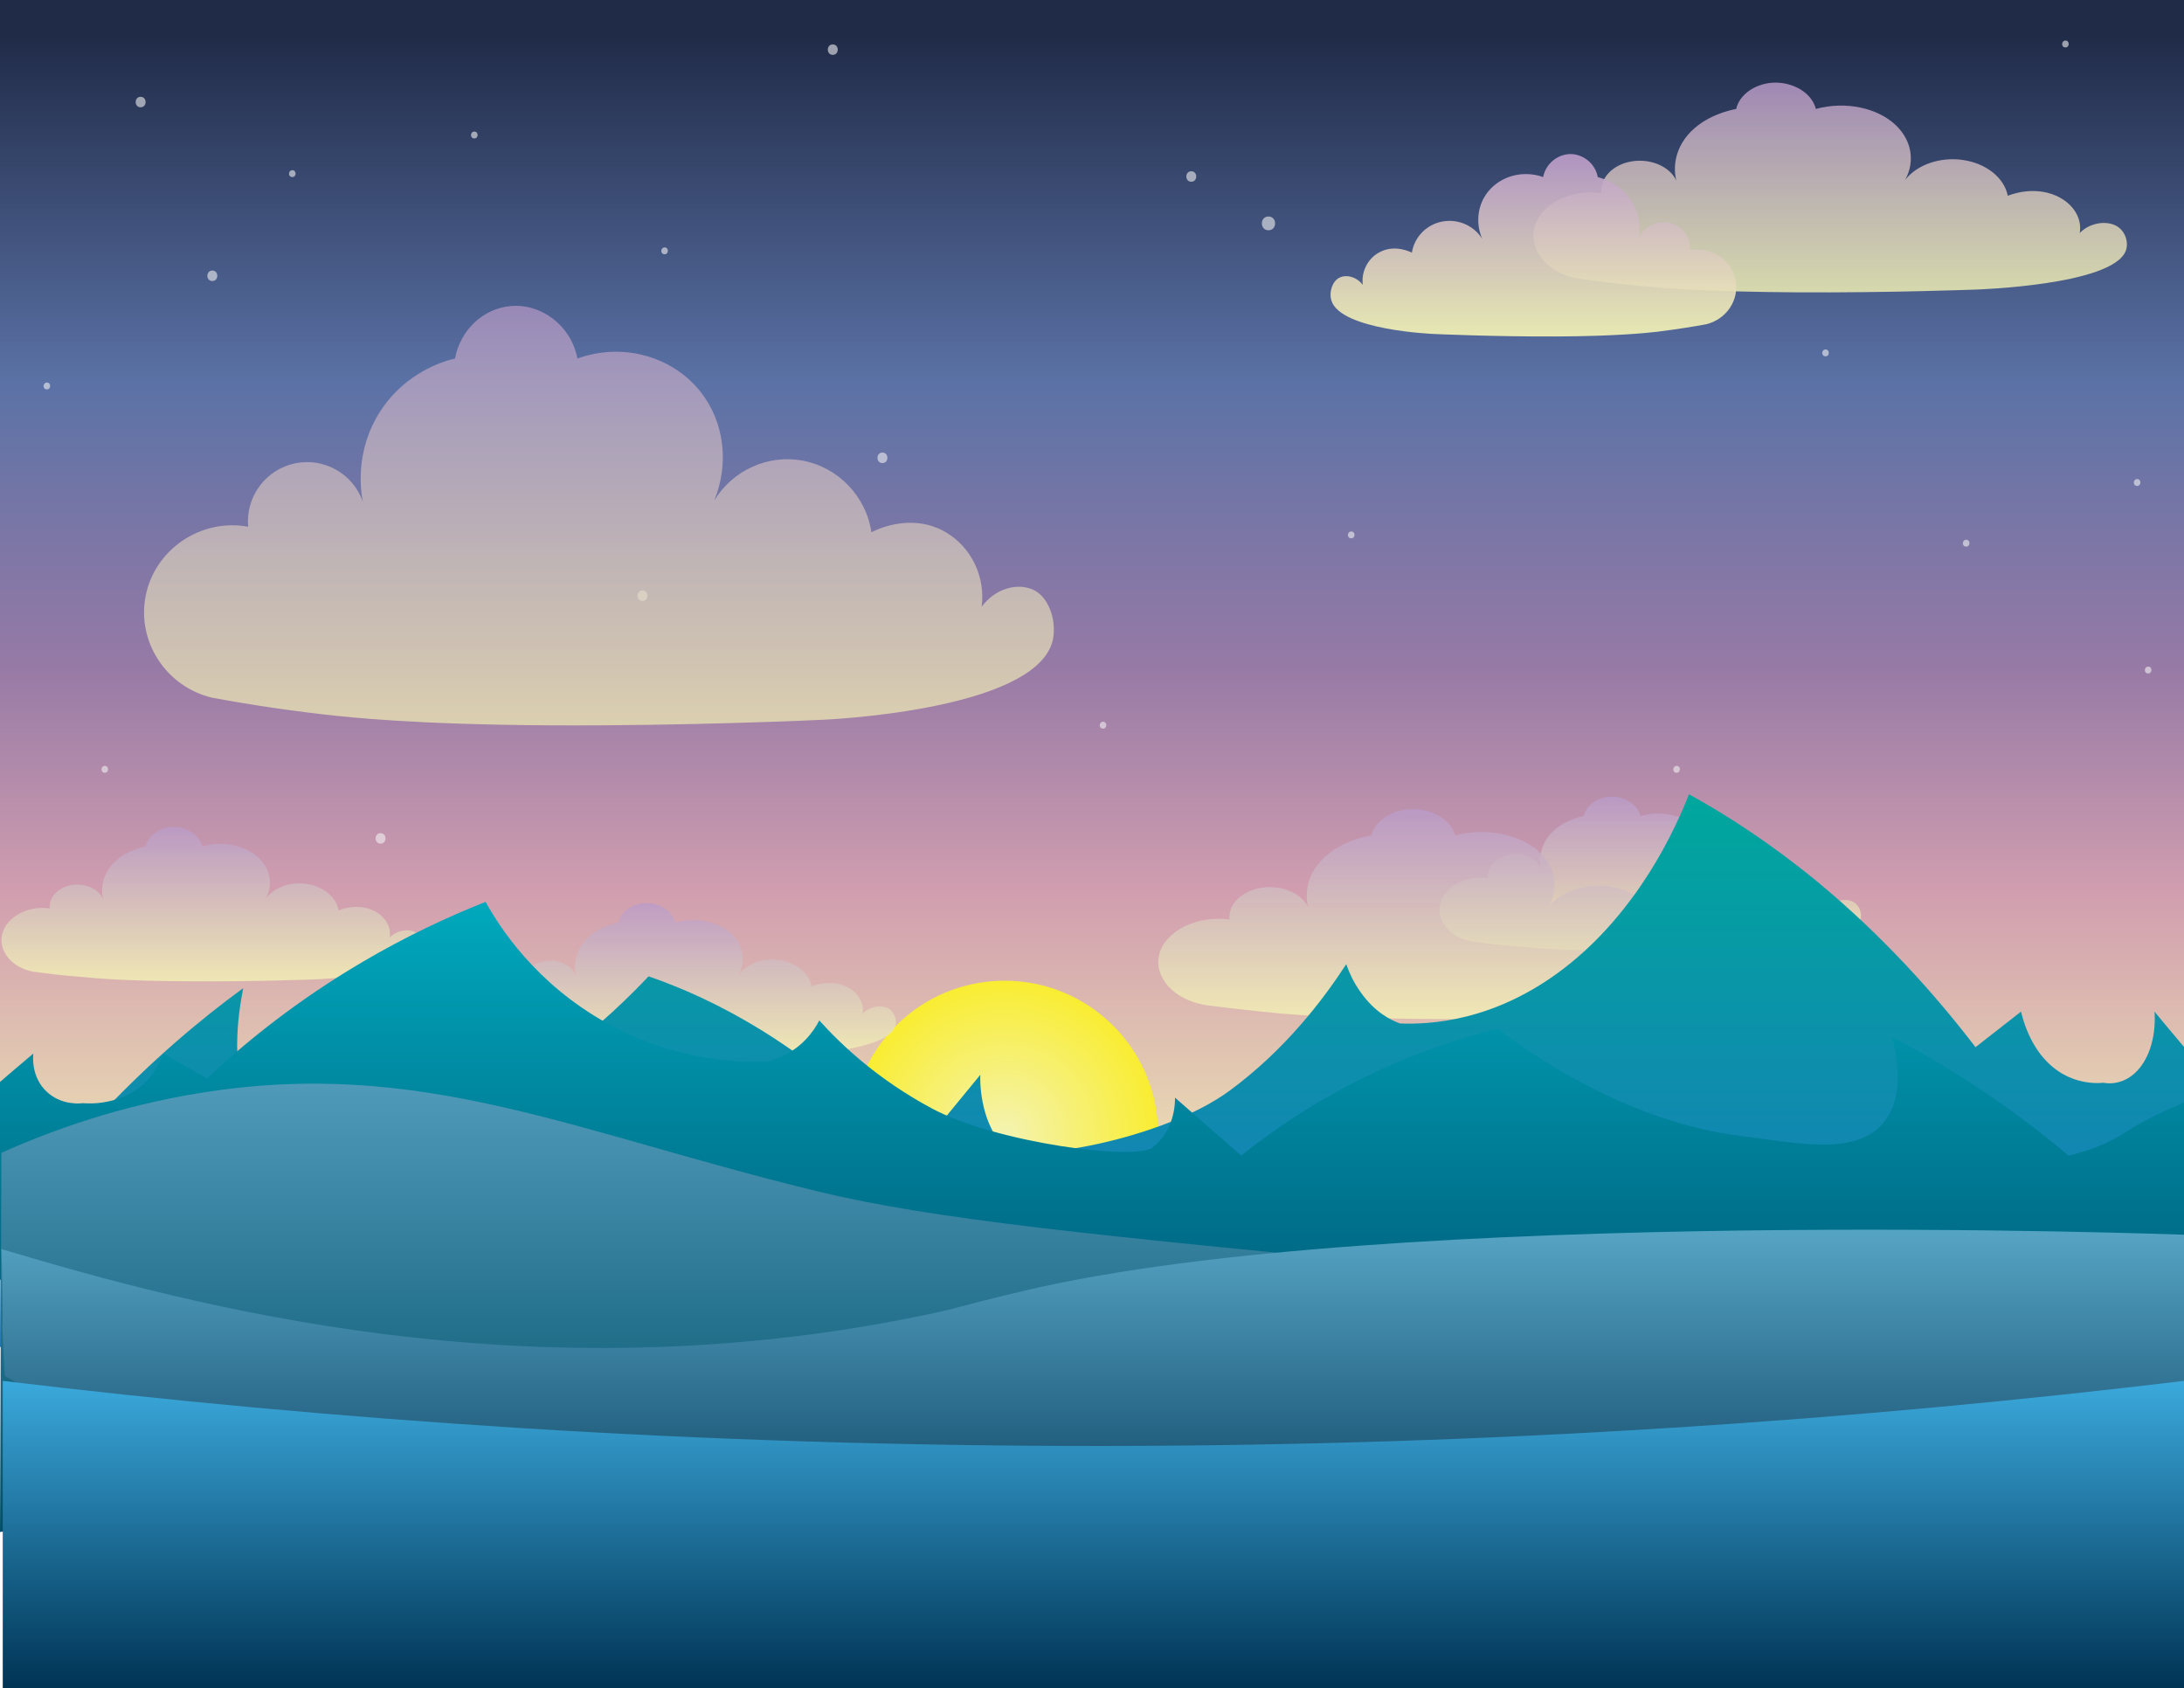
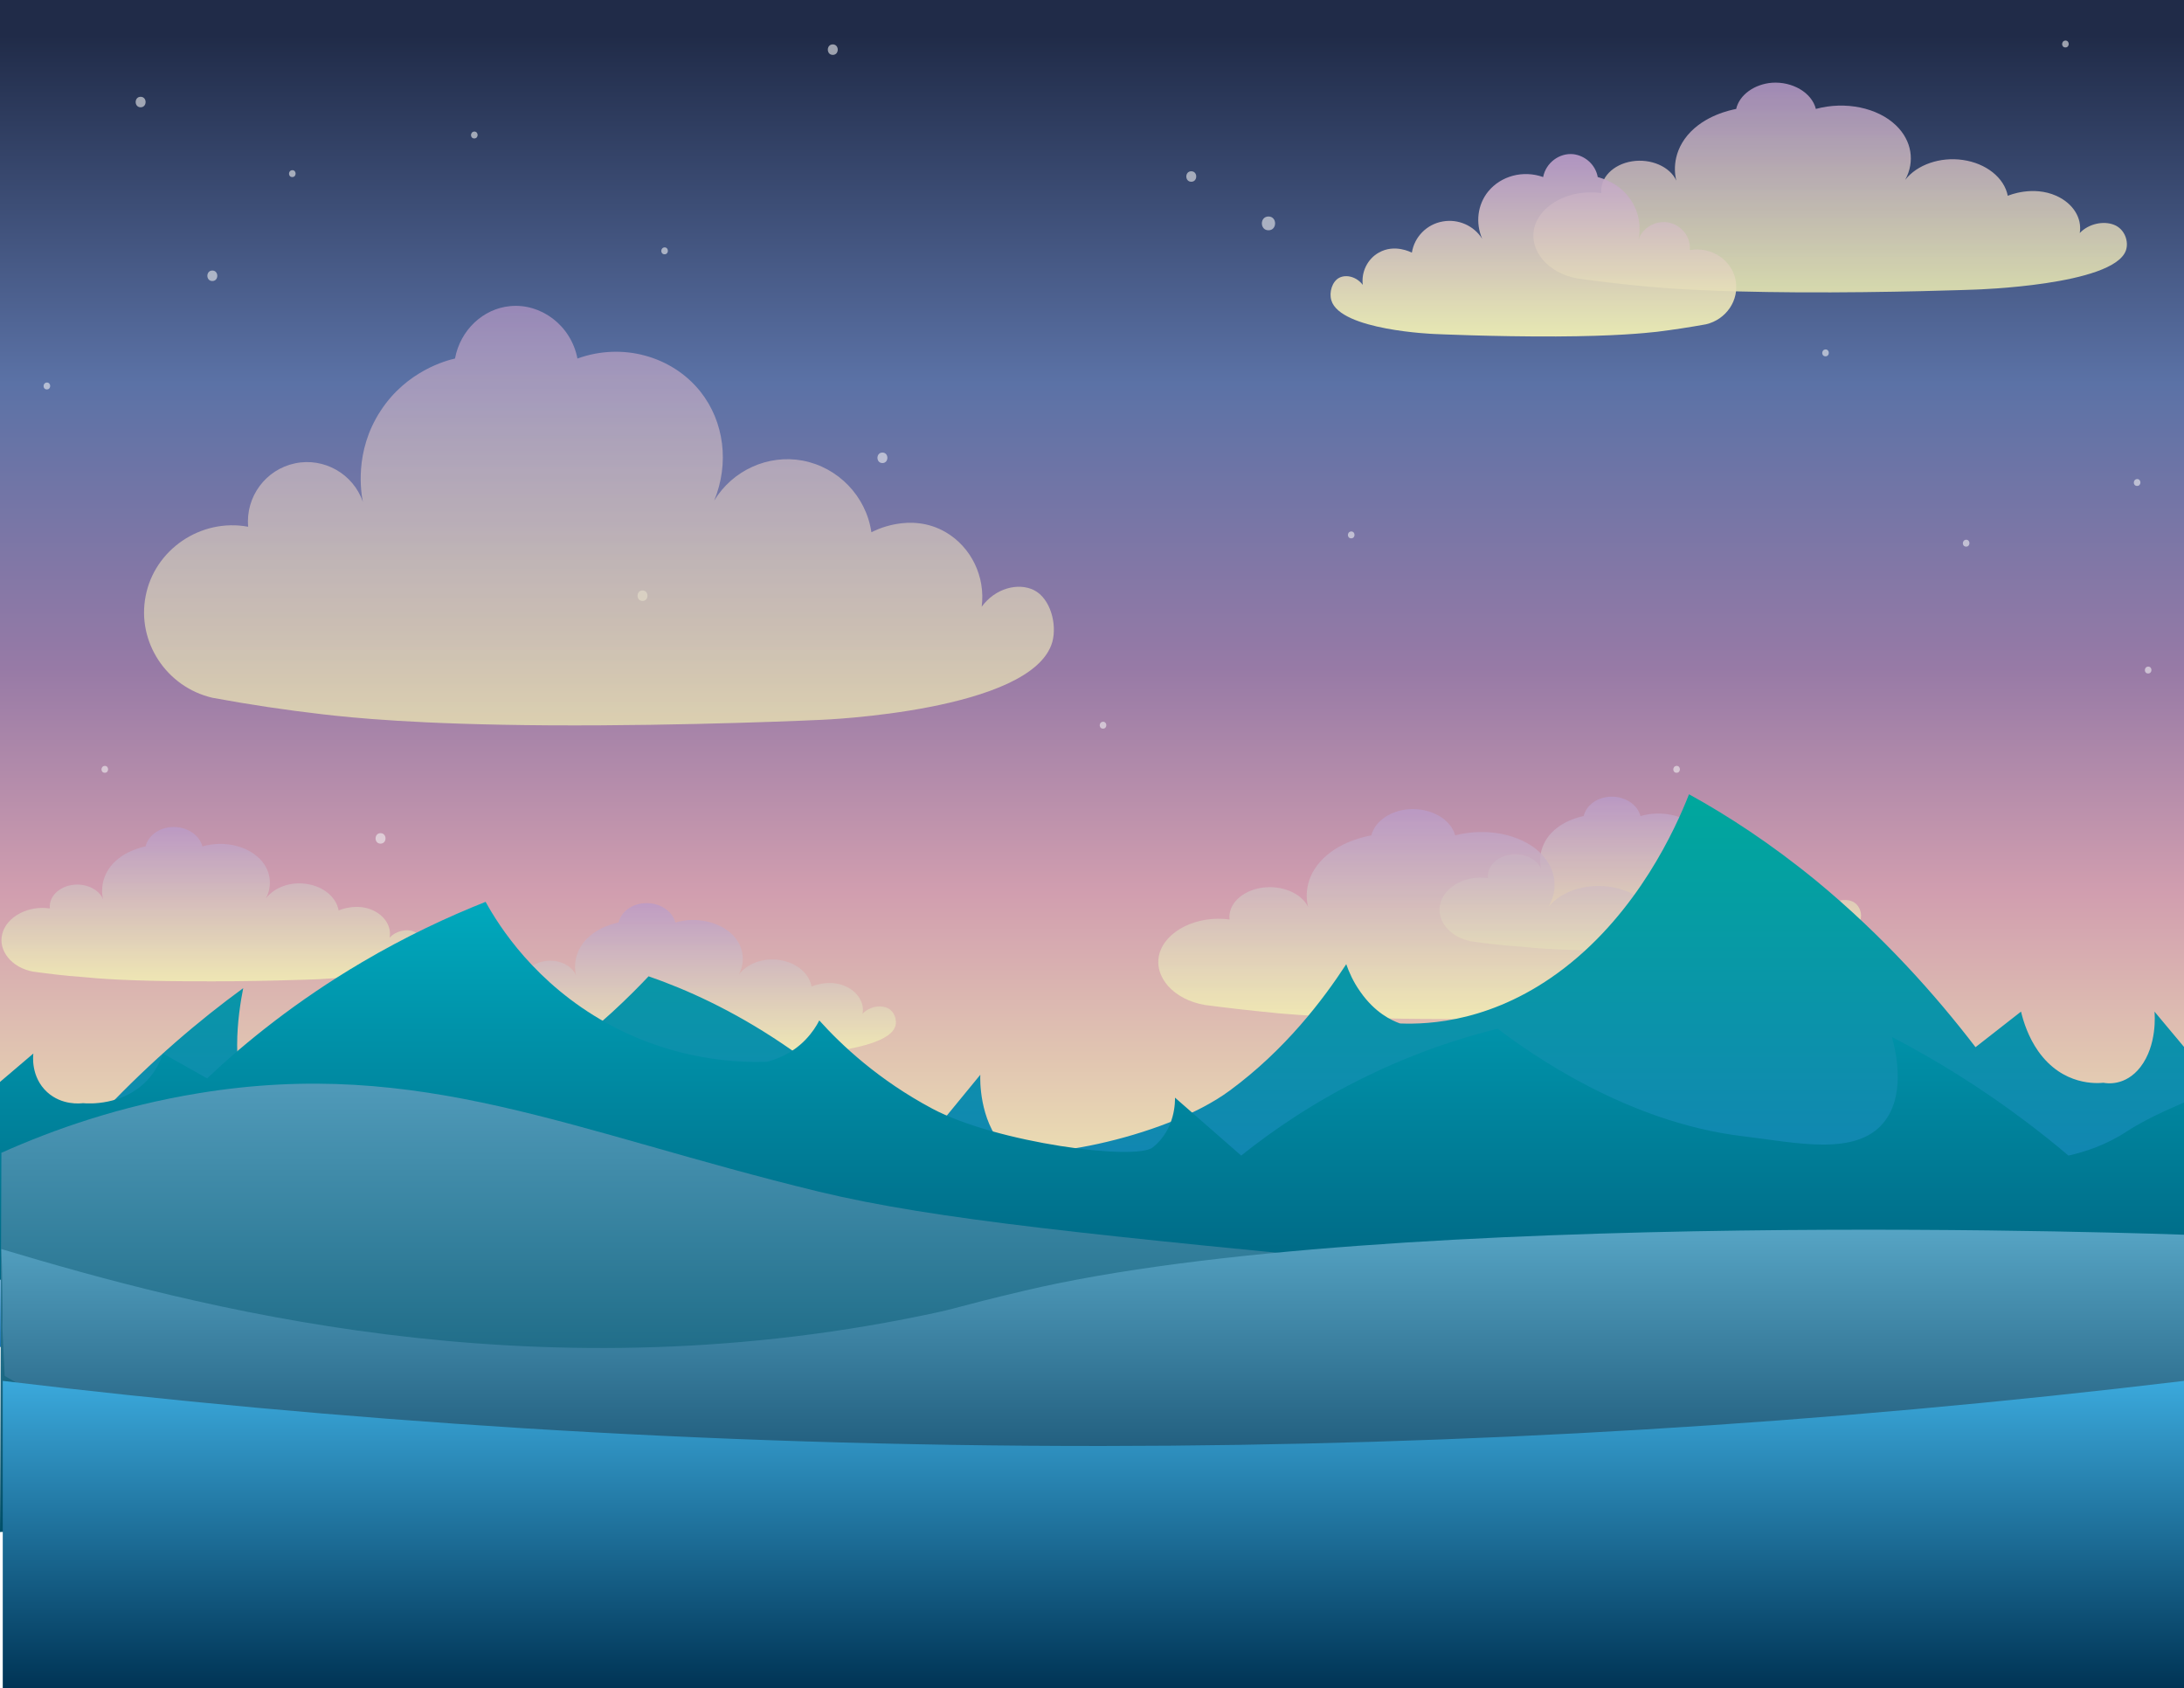
- <svg xmlns="http://www.w3.org/2000/svg" enable-background="new 0 0 792 612" version="1.1" viewBox="0 0 792 612" xml:space="preserve">
-   <style type="text/css">
- 	.st0{fill:url(#t);}
- 	.st1{opacity:0.59;}
- 	.st2{fill:#F1F2F2;}
- 	.st3{fill:url(#u);}
- 	.st4{opacity:0.68;fill:url(#v);}
- 	.st5{opacity:0.82;fill:url(#w);}
- 	.st6{opacity:0.92;fill:url(#x);}
- 	.st7{opacity:0.79;fill:url(#y);}
- 	.st8{opacity:0.79;fill:url(#z);}
- 	.st9{opacity:0.79;fill:url(#aa);}
- 	.st10{opacity:0.79;fill:url(#ab);}
- 	.st11{fill:url(#o);}
- 	.st12{fill:url(#p);}
- 	.st13{fill:url(#q);}
- 	.st14{fill:url(#r);}
- 	.st15{fill:url(#s);}
- 	.st16{fill:url(#SVGID_15_);}
- 	.st17{fill:url(#SVGID_16_);}
- 	.st18{opacity:0.68;fill:url(#SVGID_17_);}
- 	.st19{opacity:0.82;fill:url(#SVGID_18_);}
- 	.st20{opacity:0.92;fill:url(#SVGID_19_);}
- 	.st21{opacity:0.79;fill:url(#SVGID_20_);}
- 	.st22{opacity:0.79;fill:url(#SVGID_21_);}
- 	.st23{opacity:0.79;fill:url(#SVGID_22_);}
- 	.st24{opacity:0.79;fill:url(#SVGID_23_);}
- 	.st25{fill:url(#SVGID_24_);}
- 	.st26{fill:url(#SVGID_25_);}
- 	.st27{fill:url(#SVGID_26_);}
- 	.st28{fill:url(#SVGID_27_);}
- 	.st29{fill:url(#SVGID_28_);}
- 	.st30{fill:url(#SVGID_29_);}
- 	.st31{fill:url(#SVGID_30_);}
- 	.st32{opacity:0.68;fill:url(#SVGID_31_);}
- 	.st33{opacity:0.82;fill:url(#SVGID_32_);}
- 	.st34{opacity:0.92;fill:url(#SVGID_33_);}
- 	.st35{opacity:0.79;fill:url(#SVGID_34_);}
- 	.st36{opacity:0.79;fill:url(#SVGID_35_);}
- 	.st37{opacity:0.79;fill:url(#SVGID_36_);}
- 	.st38{opacity:0.79;fill:url(#SVGID_37_);}
- 	.st39{fill:url(#SVGID_38_);}
- 	.st40{fill:url(#SVGID_39_);}
- 	.st41{fill:url(#SVGID_40_);}
- 	.st42{fill:url(#SVGID_41_);}
- 	.st43{fill:url(#SVGID_42_);}
- 	.st44{fill:url(#SVGID_43_);}
- 	.st45{fill:url(#SVGID_44_);}
- 	.st46{opacity:0.68;fill:url(#SVGID_45_);}
- 	.st47{opacity:0.82;fill:url(#SVGID_46_);}
- 	.st48{opacity:0.92;fill:url(#SVGID_47_);}
- 	.st49{opacity:0.79;fill:url(#SVGID_48_);}
- 	.st50{opacity:0.79;fill:url(#SVGID_49_);}
- 	.st51{opacity:0.79;fill:url(#SVGID_50_);}
- 	.st52{opacity:0.79;fill:url(#SVGID_51_);}
- 	.st53{fill:url(#SVGID_52_);}
- 	.st54{fill:url(#SVGID_53_);}
- 	.st55{fill:url(#SVGID_54_);}
- 	.st56{fill:url(#SVGID_55_);}
- 	.st57{fill:url(#SVGID_56_);}
- 	.st58{fill:url(#SVGID_57_);}
- 	.st59{fill:url(#SVGID_58_);}
- 	.st60{opacity:0.68;fill:url(#SVGID_59_);}
- 	.st61{opacity:0.82;fill:url(#SVGID_60_);}
- 	.st62{opacity:0.92;fill:url(#SVGID_61_);}
- 	.st63{opacity:0.79;fill:url(#SVGID_62_);}
- 	.st64{opacity:0.79;fill:url(#SVGID_63_);}
- 	.st65{opacity:0.79;fill:url(#SVGID_64_);}
- 	.st66{opacity:0.79;fill:url(#SVGID_65_);}
- 	.st67{fill:url(#SVGID_66_);}
- 	.st68{fill:url(#SVGID_67_);}
- 	.st69{fill:url(#SVGID_68_);}
- 	.st70{fill:url(#SVGID_69_);}
- 	.st71{fill:url(#SVGID_70_);}
- </style>
-   <linearGradient id="t" x1="396" x2="396" y1="-9.0949e-13" y2="456" gradientUnits="userSpaceOnUse">
-     <stop stop-color="#202B48" offset=".028" />
-     <stop stop-color="#5B72A6" offset=".305" />
-     <stop stop-color="#977AA6" offset=".531" />
-     <stop stop-color="#D19EAF" offset=".71" />
-     <stop stop-color="#F4F3B4" offset=".995" />
+ <svg xmlns="http://www.w3.org/2000/svg" xmlns:xlink="http://www.w3.org/1999/xlink" viewBox="0 0 792 612" version="1.1" id="svg1459">
+   <linearGradient id="A" x1="396" x2="396" y1="0" y2="456" gradientUnits="userSpaceOnUse">
+     <stop stop-color="#202b48" offset=".028" id="stop1307" />
+     <stop stop-color="#5b72a6" offset=".305" id="stop1309" />
+     <stop stop-color="#977aa6" offset=".531" id="stop1311" />
+     <stop stop-color="#d19eaf" offset=".71" id="stop1313" />
+     <stop stop-color="#f4f3b4" offset=".995" id="stop1315" />
  </linearGradient>
-   <rect class="st0" width="792" height="456" />
-   <g class="st1">
-     <path class="st2" d="m302 19.9c2.4 0 2.4-3.8 0-3.8s-2.4 3.8 0 3.8z" />
-     <path class="st2" d="m460 83.5c3.2 0 3.2-5 0-5s-3.2 5 0 5z" />
-     <path class="st2" d="m172 50.2c1.6 0 1.6-2.5 0-2.5-1.6 0.1-1.6 2.5 0 2.5z" />
-     <path class="st2" d="m241 92.2c1.6 0 1.6-2.5 0-2.5-1.6 0.1-1.6 2.5 0 2.5z" />
-     <path class="st2" d="m400 264.2c1.6 0 1.6-2.5 0-2.5-1.6 0.1-1.6 2.5 0 2.5z" />
-     <path class="st2" d="m490 195.2c1.6 0 1.6-2.5 0-2.5-1.6 0.1-1.6 2.5 0 2.5z" />
-     <path class="st2" d="m608 280.2c1.6 0 1.6-2.5 0-2.5-1.6 0.1-1.6 2.5 0 2.5z" />
-     <path class="st2" d="m713 198.2c1.6 0 1.6-2.5 0-2.5-1.6 0.1-1.6 2.5 0 2.5z" />
-     <path class="st2" d="m775 176.2c1.6 0 1.6-2.5 0-2.5-1.6 0.1-1.6 2.5 0 2.5z" />
-     <path class="st2" d="m779 244.2c1.6 0 1.6-2.5 0-2.5-1.6 0.1-1.6 2.5 0 2.5z" />
-     <path class="st2" d="m662 129.2c1.6 0 1.6-2.5 0-2.5-1.6 0.1-1.6 2.5 0 2.5z" />
-     <path class="st2" d="m749 17.2c1.6 0 1.6-2.5 0-2.5-1.6 0.1-1.6 2.5 0 2.5z" />
-     <path class="st2" d="m38 280.2c1.6 0 1.6-2.5 0-2.5-1.6 0.1-1.6 2.5 0 2.5z" />
-     <path class="st2" d="m17 141.2c1.6 0 1.6-2.5 0-2.5-1.6 0.1-1.6 2.5 0 2.5z" />
-     <path class="st2" d="m106 64.2c1.6 0 1.6-2.5 0-2.5-1.6 0.1-1.6 2.5 0 2.5z" />
-     <path class="st2" d="m51 38.9c2.4 0 2.4-3.8 0-3.8s-2.4 3.8 0 3.8z" />
-     <path class="st2" d="m77 101.9c2.4 0 2.4-3.8 0-3.8s-2.4 3.8 0 3.8z" />
-     <path class="st2" d="m432 65.9c2.4 0 2.4-3.8 0-3.8s-2.4 3.8 0 3.8z" />
-     <path class="st2" d="m320 167.9c2.4 0 2.4-3.8 0-3.8s-2.4 3.8 0 3.8z" />
-     <path class="st2" d="m138 305.9c2.4 0 2.4-3.8 0-3.8s-2.4 3.8 0 3.8z" />
-     <path class="st2" d="m233 217.9c2.4 0 2.4-3.8 0-3.8s-2.4 3.8 0 3.8z" />
+   <path d="M0 0h792v456H0z" fill="url(#A)" id="path1318" />
+   <g opacity=".59" fill="#f1f2f2" id="g1362">
+     <use xlink:href="#P" id="use1320" />
+     <path d="m460 83.5c3.2 0 3.2-5 0-5s-3.2 5 0 5z" id="path1322" />
+     <use xlink:href="#Q" id="use1324" />
+     <use xlink:href="#Q" x="69" y="42" id="use1326" />
+     <use xlink:href="#Q" x="228" y="214" id="use1328" />
+     <use xlink:href="#Q" x="318" y="145" id="use1330" />
+     <use xlink:href="#Q" x="436" y="230" id="use1332" />
+     <use xlink:href="#Q" x="541" y="148" id="use1334" />
+     <use xlink:href="#Q" x="603" y="126" id="use1336" />
+     <use xlink:href="#Q" x="607" y="194" id="use1338" />
+     <use xlink:href="#Q" x="490" y="79" id="use1340" />
+     <use xlink:href="#Q" x="577" y="-33" id="use1342" />
+     <use xlink:href="#Q" x="-134" y="230" id="use1344" />
+     <use xlink:href="#Q" x="-155" y="91" id="use1346" />
+     <use xlink:href="#Q" x="-66" y="14" id="use1348" />
+     <use xlink:href="#P" x="-251" y="19" id="use1350" />
+     <use xlink:href="#P" x="-225" y="82" id="use1352" />
+     <use xlink:href="#P" x="130" y="46" id="use1354" />
+     <use xlink:href="#P" x="18" y="148" id="use1356" />
+     <use xlink:href="#P" x="-164" y="286" id="use1358" />
+     <use xlink:href="#P" x="-69" y="198" id="use1360" />
  </g>
-   <radialGradient id="u" cx="364.35" cy="411.29" r="55.708" gradientUnits="userSpaceOnUse">
-     <stop stop-color="#F4F3B0" offset=".01" />
-     <stop stop-color="#F9ED32" offset="1" />
+   <radialGradient id="B" cx="364.35" cy="411.29" r="55.708" gradientUnits="userSpaceOnUse">
+     <stop stop-color="#f4f3b0" offset=".01" id="stop1364" />
+     <stop stop-color="#f9ed32" offset="1" id="stop1366" />
  </radialGradient>
-   <circle class="st3" cx="364.3" cy="411.3" r="55.7" />
-   <linearGradient id="v" x1="217.2" x2="217.2" y1="110.9" y2="263.03" gradientUnits="userSpaceOnUse">
-     <stop stop-color="#BA9BC9" offset="0" />
-     <stop stop-color="#F4F3B4" offset=".995" />
+   <linearGradient id="C" x1="217.2" x2="217.2" y1="110.9" y2="263.03" gradientUnits="userSpaceOnUse">
+     <stop stop-color="#ba9bc9" offset="0" id="stop1371" />
+     <stop stop-color="#f4f3b4" offset=".995" id="stop1373" />
  </linearGradient>
-   <path class="st4" d="m77 253c-16.7-3.9-27.4-20.3-24.2-36.8 3.2-16.9 20-28.4 37.2-25.2-1-10.9 6.4-20.8 17-23 10.5-2.2 21.1 3.8 24.6 14-0.6-3-3.3-18.2 6.4-33 9.4-14.5 23.9-18.3 27-19 1.9-10.3 10.2-18.1 20-19 11.2-1.1 22.1 7 24.4 19 16.3-5.9 34.3-0.9 44.6 12 8.7 11 10.5 26.1 5 39.5 6.7-11 19.5-16.8 32-14.5 12.9 2.4 23.1 12.9 25 26 0.6-0.3 14-7.6 27 0 9.2 5.4 14.4 16.1 13 27 4.9-6.7 13.2-8.9 19-6 5.9 3 8.4 12.3 6.6 18.8-7.2 25.2-83.6 28.2-83.6 28.2s-48.4 2.3-99 2c-47.8-0.3-71.7-2.8-82-4-16.5-1.9-30.3-4.2-40-6z" />
-   <linearGradient id="w" x1="663.58" x2="663.58" y1="29.904" y2="105.97" gradientUnits="userSpaceOnUse">
-     <stop stop-color="#BA9BC9" offset="0" />
-     <stop stop-color="#F4F3B4" offset=".995" />
+   <path d="M77 253c-16.7-3.9-27.4-20.3-24.2-36.8 3.2-16.9 20-28.4 37.2-25.2-1-10.9 6.4-20.8 17-23 10.5-2.2 21.1 3.8 24.6 14-.6-3-3.3-18.2 6.4-33 9.4-14.5 23.9-18.3 27-19 1.9-10.3 10.2-18.1 20-19 11.2-1.1 22.1 7 24.4 19 16.3-5.9 34.3-.9 44.6 12 8.7 11 10.5 26.1 5 39.5 6.7-11 19.5-16.8 32-14.5 12.9 2.4 23.1 12.9 25 26 .6-.3 14-7.6 27 0 9.2 5.4 14.4 16.1 13 27 4.9-6.7 13.2-8.9 19-6 5.9 3 8.4 12.3 6.6 18.8C374.4 258 298 261 298 261s-48.4 2.3-99 2c-47.8-.3-71.7-2.8-82-4a590.2 590.2 0 0 1-40-6z" opacity=".68" fill="url(#C)" id="path1376" />
+   <linearGradient id="D" x1="663.58" x2="663.58" y1="29.904" y2="105.97" gradientUnits="userSpaceOnUse">
+     <stop stop-color="#ba9bc9" offset="0" id="stop1378" />
+     <stop stop-color="#f4f3b4" offset=".995" id="stop1380" />
  </linearGradient>
-   <path class="st5" d="m572.2 101c-10.9-1.9-17.8-10.2-15.8-18.4 2.1-8.5 13-14.2 24.3-12.6-0.6-5.4 4.2-10.4 11.1-11.5 6.8-1.1 13.8 1.9 16.1 7-0.4-1.5-2.1-9.1 4.1-16.5 6.1-7.2 15.6-9.1 17.6-9.5 1.2-5.2 6.7-9 13-9.5 7.3-0.5 14.4 3.5 15.9 9.5 10.6-2.9 22.4-0.5 29.1 6 5.7 5.5 6.9 13.1 3.3 19.7 4.3-5.5 12.7-8.4 20.9-7.2 8.4 1.2 15 6.4 16.3 13 0.4-0.2 9.1-3.8 17.6 0 6 2.7 9.4 8 8.5 13.5 3.2-3.4 8.6-4.5 12.4-3 3.9 1.5 5.5 6.1 4.3 9.4-4.7 12.6-54.5 14.1-54.5 14.1s-31.6 1.2-64.6 1c-31.2-0.2-46.8-1.4-53.5-2-10.8-1-19.8-2.1-26.1-3z" />
-   <linearGradient id="x" x1="267.39" x2="267.39" y1="55.904" y2="122" gradientTransform="matrix(-1.1403 0 0 1 860.91 0)" gradientUnits="userSpaceOnUse">
-     <stop stop-color="#BA9BC9" offset="0" />
-     <stop stop-color="#F4F3B4" offset=".995" />
+   <path d="M572.2 101c-10.9-1.9-17.8-10.2-15.8-18.4 2.1-8.5 13-14.2 24.3-12.6-.6-5.4 4.2-10.4 11.1-11.5 6.8-1.1 13.8 1.9 16.1 7-.4-1.5-2.1-9.1 4.1-16.5 6.1-7.2 15.6-9.1 17.6-9.5 1.2-5.2 6.7-9 13-9.5 7.3-.5 14.4 3.5 15.9 9.5 10.6-2.9 22.4-.5 29.1 6 5.7 5.5 6.9 13.1 3.3 19.7 4.3-5.5 12.7-8.4 20.9-7.2 8.4 1.2 15 6.4 16.3 13 .4-.2 9.1-3.8 17.6 0 6 2.7 9.4 8 8.5 13.5 3.2-3.4 8.6-4.5 12.4-3 3.9 1.5 5.5 6.1 4.3 9.4-4.7 12.6-54.5 14.1-54.5 14.1s-31.6 1.2-64.6 1c-31.2-.2-46.8-1.4-53.5-2-10.8-1-19.8-2.1-26.1-3z" opacity=".82" fill="url(#D)" id="path1383" />
+   <linearGradient id="E" x1="556.005" x2="556.005" y1="55.904" y2="122" gradientUnits="userSpaceOnUse">
+     <stop stop-color="#ba9bc9" offset="0" id="stop1385" />
+     <stop stop-color="#f4f3b4" offset=".995" id="stop1387" />
  </linearGradient>
-   <path class="st6" d="m618.6 117.6c7.4-1.7 12.2-8.8 10.8-16-1.4-7.4-8.9-12.3-16.6-10.9 0.4-4.7-2.9-9-7.6-10-4.7-0.9-9.4 1.7-11 6.1 0.3-1.3 1.5-7.9-2.8-14.3-4.2-6.3-10.7-7.9-12-8.3-0.8-4.5-4.6-7.8-8.9-8.3-5-0.5-9.9 3.1-10.9 8.3-7.3-2.6-15.3-0.4-19.9 5.2-3.9 4.8-4.7 11.4-2.2 17.2-3-4.8-8.7-7.3-14.3-6.3-5.8 1-10.3 5.6-11.2 11.3-0.3-0.1-6.2-3.3-12 0-4.1 2.3-6.4 7-5.8 11.7-2.2-2.9-5.9-3.9-8.5-2.6s-3.8 5.3-2.9 8.2c3.2 10.9 37.3 12.2 37.3 12.2s21.6 1 44.2 0.9c21.3-0.1 32-1.2 36.6-1.7 7.2-0.9 13.3-1.9 17.7-2.7z" />
-   <linearGradient id="y" x1="248.47" x2="248.47" y1="327.57" y2="383.6" gradientUnits="userSpaceOnUse">
-     <stop stop-color="#BA9BC9" offset="0" />
-     <stop stop-color="#F4F3B4" offset=".995" />
+   <path d="M618.6 117.6c7.4-1.7 12.2-8.8 10.8-16-1.4-7.4-8.9-12.3-16.6-10.9.4-4.7-2.9-9-7.6-10-4.7-.9-9.4 1.7-11 6.1.3-1.3 1.5-7.9-2.8-14.3-4.2-6.3-10.7-7.9-12-8.3-.8-4.5-4.6-7.8-8.9-8.3-5-.5-9.9 3.1-10.9 8.3-7.3-2.6-15.3-.4-19.9 5.2-3.9 4.8-4.7 11.4-2.2 17.2-3-4.8-8.7-7.3-14.3-6.3-5.8 1-10.3 5.6-11.2 11.3-.3-.1-6.2-3.3-12 0-4.1 2.3-6.4 7-5.8 11.7-2.2-2.9-5.9-3.9-8.5-2.6s-3.8 5.3-2.9 8.2c3.2 10.9 37.3 12.2 37.3 12.2s21.6 1 44.2.9c21.3-.1 32-1.2 36.6-1.7a326.02 326.02 0 0 0 17.7-2.7z" opacity=".92" fill="url(#E)" id="path1390" />
+   <linearGradient id="F" x1="248.47" x2="248.47" y1="327.57" y2="383.6" gradientUnits="userSpaceOnUse">
+     <stop stop-color="#ba9bc9" offset="0" id="stop1392" />
+     <stop stop-color="#f4f3b4" offset=".995" id="stop1394" />
  </linearGradient>
-   <path class="st7" d="m183.5 379.9c-7.7-1.4-12.7-7.5-11.2-13.6 1.5-6.2 9.3-10.5 17.3-9.3-0.5-4 3-7.7 7.9-8.5s9.8 1.4 11.4 5.2c-0.3-1.1-1.5-6.7 2.9-12.2 4.4-5.3 11.1-6.7 12.5-7 0.9-3.8 4.7-6.7 9.3-7 5.2-0.4 10.2 2.6 11.3 7 7.6-2.2 15.9-0.3 20.7 4.4 4 4 4.9 9.6 2.3 14.5 3.1-4.1 9-6.2 14.8-5.3 6 0.9 10.7 4.7 11.6 9.6 0.3-0.1 6.5-2.8 12.5 0 4.3 2 6.7 5.9 6 9.9 2.3-2.5 6.1-3.3 8.8-2.2s3.9 4.5 3 6.9c-3.3 9.3-38.7 10.4-38.7 10.4s-22.5 0.9-45.9 0.7c-22.2-0.1-33.3-1-38-1.5-7.6-0.5-14-1.3-18.5-2z" />
-   <linearGradient id="z" x1="77" x2="77" y1="299.93" y2="355.96" gradientUnits="userSpaceOnUse">
-     <stop stop-color="#BA9BC9" offset="0" />
-     <stop stop-color="#F4F3B4" offset=".995" />
+   <path d="M183.5 379.9c-7.7-1.4-12.7-7.5-11.2-13.6 1.5-6.2 9.3-10.5 17.3-9.3-.5-4 3-7.7 7.9-8.5s9.8 1.4 11.4 5.2c-.3-1.1-1.5-6.7 2.9-12.2 4.4-5.3 11.1-6.7 12.5-7 .9-3.8 4.7-6.7 9.3-7 5.2-.4 10.2 2.6 11.3 7 7.6-2.2 15.9-.3 20.7 4.4 4 4 4.9 9.6 2.3 14.5 3.1-4.1 9-6.2 14.8-5.3 6 .9 10.7 4.7 11.6 9.6.3-.1 6.5-2.8 12.5 0 4.3 2 6.7 5.9 6 9.9 2.3-2.5 6.1-3.3 8.8-2.2s3.9 4.5 3 6.9c-3.3 9.3-38.7 10.4-38.7 10.4s-22.5.9-45.9.7c-22.2-.1-33.3-1-38-1.5-7.6-.5-14-1.3-18.5-2z" opacity=".79" fill="url(#F)" id="path1397" />
+   <linearGradient id="G" x1="77" x2="77" y1="299.93" y2="355.96" gradientUnits="userSpaceOnUse">
+     <stop stop-color="#ba9bc9" offset="0" id="stop1399" />
+     <stop stop-color="#f4f3b4" offset=".995" id="stop1401" />
  </linearGradient>
-   <path class="st8" d="m12 352.3c-7.7-1.4-12.7-7.5-11.2-13.6 1.5-6.2 9.3-10.5 17.3-9.3-0.5-4 3-7.7 7.9-8.5s9.8 1.4 11.4 5.2c-0.3-1.1-1.5-6.7 2.9-12.2 4.4-5.3 11.1-6.7 12.5-7 0.9-3.8 4.7-6.7 9.3-7 5.2-0.4 10.2 2.6 11.3 7 7.6-2.2 15.9-0.3 20.7 4.4 4 4 4.9 9.6 2.3 14.5 3.1-4.1 9-6.2 14.8-5.3 6 0.9 10.7 4.7 11.6 9.6 0.3-0.1 6.5-2.8 12.5 0 4.3 2 6.7 5.9 6 9.9 2.3-2.5 6.1-3.3 8.8-2.2s3.9 4.5 3 6.9c-3.3 9.3-38.7 10.4-38.7 10.4s-22.5 0.9-45.9 0.7c-22.2-0.1-33.3-1-38-1.5-7.6-0.5-14-1.4-18.5-2z" />
-   <linearGradient id="aa" x1="598.53" x2="598.53" y1="288.97" y2="345" gradientUnits="userSpaceOnUse">
-     <stop stop-color="#BA9BC9" offset="0" />
-     <stop stop-color="#F4F3B4" offset=".995" />
+   <path d="M12 352.3C4.3 350.9-.7 344.8.8 338.7c1.5-6.2 9.3-10.5 17.3-9.3-.5-4 3-7.7 7.9-8.5s9.8 1.4 11.4 5.2c-.3-1.1-1.5-6.7 2.9-12.2 4.4-5.3 11.1-6.7 12.5-7 .9-3.8 4.7-6.7 9.3-7 5.2-.4 10.2 2.6 11.3 7 7.6-2.2 15.9-.3 20.7 4.4 4 4 4.9 9.6 2.3 14.5 3.1-4.1 9-6.2 14.8-5.3 6 .9 10.7 4.7 11.6 9.6.3-.1 6.5-2.8 12.5 0 4.3 2 6.7 5.9 6 9.9 2.3-2.5 6.1-3.3 8.8-2.2s3.9 4.5 3 6.9c-3.3 9.3-38.7 10.4-38.7 10.4s-22.5.9-45.9.7c-22.2-.1-33.3-1-38-1.5-7.6-.5-14-1.4-18.5-2z" opacity=".79" fill="url(#G)" id="path1404" />
+   <linearGradient id="H" x1="598.53" x2="598.53" y1="288.97" y2="345" gradientUnits="userSpaceOnUse">
+     <stop stop-color="#ba9bc9" offset="0" id="stop1406" />
+     <stop stop-color="#f4f3b4" offset=".995" id="stop1408" />
  </linearGradient>
-   <path class="st9" d="m533.5 341.3c-7.7-1.4-12.7-7.5-11.2-13.6 1.5-6.2 9.3-10.5 17.3-9.3-0.5-4 3-7.7 7.9-8.5s9.8 1.4 11.4 5.2c-0.3-1.1-1.5-6.7 2.9-12.2 4.4-5.3 11.1-6.7 12.5-7 0.9-3.8 4.7-6.7 9.3-7 5.2-0.4 10.2 2.6 11.3 7 7.6-2.2 15.9-0.3 20.7 4.4 4 4 4.9 9.6 2.3 14.5 3.1-4.1 9-6.2 14.8-5.3 6 0.9 10.7 4.7 11.6 9.6 0.3-0.1 6.5-2.8 12.5 0 4.3 2 6.7 5.9 6 9.9 2.3-2.5 6.1-3.3 8.8-2.2s3.9 4.5 3 6.9c-3.3 9.3-38.7 10.4-38.7 10.4s-22.5 0.9-45.9 0.7c-22.2-0.1-33.3-1-38-1.5-7.6-0.5-13.9-1.3-18.5-2z" />
-   <linearGradient id="ab" x1="532.94" x2="532.94" y1="293.32" y2="369.39" gradientUnits="userSpaceOnUse">
-     <stop stop-color="#BA9BC9" offset="0" />
-     <stop stop-color="#F4F3B4" offset=".995" />
+   <path d="M533.5 341.3c-7.7-1.4-12.7-7.5-11.2-13.6 1.5-6.2 9.3-10.5 17.3-9.3-.5-4 3-7.7 7.9-8.5s9.8 1.4 11.4 5.2c-.3-1.1-1.5-6.7 2.9-12.2 4.4-5.3 11.1-6.7 12.5-7 .9-3.8 4.7-6.7 9.3-7 5.2-.4 10.2 2.6 11.3 7 7.6-2.2 15.9-.3 20.7 4.4 4 4 4.9 9.6 2.3 14.5 3.1-4.1 9-6.2 14.8-5.3 6 .9 10.7 4.7 11.6 9.6.3-.1 6.5-2.8 12.5 0 4.3 2 6.7 5.9 6 9.9 2.3-2.5 6.1-3.3 8.8-2.2s3.9 4.5 3 6.9c-3.3 9.3-38.7 10.4-38.7 10.4s-22.5.9-45.9.7c-22.2-.1-33.3-1-38-1.5-7.6-.5-13.9-1.3-18.5-2z" opacity=".79" fill="url(#H)" id="path1411" />
+   <linearGradient id="I" x1="532.94" x2="532.94" y1="293.32" y2="369.39" gradientUnits="userSpaceOnUse">
+     <stop stop-color="#ba9bc9" offset="0" id="stop1413" />
+     <stop stop-color="#f4f3b4" offset=".995" id="stop1415" />
  </linearGradient>
-   <path class="st10" d="m437 364.4c-11.4-1.9-18.7-10.2-16.6-18.4 2.2-8.5 13.7-14.2 25.5-12.6-0.7-5.4 4.4-10.4 11.6-11.5s14.4 1.9 16.9 7c-0.4-1.5-2.2-9.1 4.4-16.5 6.4-7.2 16.4-9.1 18.5-9.5 1.3-5.2 7-9 13.7-9.5 7.7-0.5 15.1 3.5 16.7 9.5 11.2-2.9 23.5-0.5 30.5 6 5.9 5.5 7.2 13.1 3.4 19.8 4.6-5.5 13.3-8.4 21.9-7.2 8.9 1.2 15.8 6.4 17.1 13 0.4-0.2 9.6-3.8 18.5 0 6.3 2.7 9.8 8 8.9 13.5 3.4-3.4 9.1-4.5 13-3 4.1 1.5 5.8 6.1 4.5 9.4-4.9 12.6-57.1 14.1-57.2 14.1 0 0-33.1 1.2-67.7 1-32.7-0.2-49.1-1.4-56.1-2-11.4-1.1-20.8-2.2-27.5-3.1z" />
-   <linearGradient id="o" x1="399.86" x2="399.86" y1="288" y2="488.37" gradientTransform="matrix(-1 0 0 1 795.86 0)" gradientUnits="userSpaceOnUse">
-     <stop stop-color="#00A79D" offset=".01" />
-     <stop stop-color="#1B75BC" offset="1" />
+   <path d="M437 364.4c-11.4-1.9-18.7-10.2-16.6-18.4 2.2-8.5 13.7-14.2 25.5-12.6-.7-5.4 4.4-10.4 11.6-11.5s14.4 1.9 16.9 7c-.4-1.5-2.2-9.1 4.4-16.5 6.4-7.2 16.4-9.1 18.5-9.5 1.3-5.2 7-9 13.7-9.5 7.7-.5 15.1 3.5 16.7 9.5 11.2-2.9 23.5-.5 30.5 6 5.9 5.5 7.2 13.1 3.4 19.8 4.6-5.5 13.3-8.4 21.9-7.2 8.9 1.2 15.8 6.4 17.1 13 .4-.2 9.6-3.8 18.5 0 6.3 2.7 9.8 8 8.9 13.5 3.4-3.4 9.1-4.5 13-3 4.1 1.5 5.8 6.1 4.5 9.4-4.9 12.6-57.1 14.1-57.2 14.1 0 0-33.1 1.2-67.7 1-32.7-.2-49.1-1.4-56.1-2-11.4-1.1-20.8-2.2-27.5-3.1z" opacity=".79" fill="url(#I)" id="path1418" />
+   <linearGradient id="J" x1="396" x2="396" y1="288" y2="488.37" gradientUnits="userSpaceOnUse">
+     <stop stop-color="#00a79d" offset=".01" id="stop1420" />
+     <stop stop-color="#1b75bc" offset="1" id="stop1422" />
  </linearGradient>
-   <path class="st11" d="m792 379.6c-3.6-4.3-7.2-8.5-10.7-12.8 0.1 1 1 12.2-5.1 20.1-5.5 7.1-12.4 5.9-13.4 5.7-2.1 0.2-14.7 1.3-23.7-11.5-3.5-5-5.3-10.5-6.2-14.3l-16.5 12.9c-14.4-18.8-33.5-40.3-57.6-60.2-16.6-13.6-32.3-23.8-46.3-31.5-5 12.7-18.5 42.4-45.2 63-25.4 19.6-49.2 20.5-59.6 20.1-3.1-1.1-9.1-3.9-14.4-11.5-2.5-3.5-4.1-7.1-5.1-10-8.4 12.9-22.1 31-42.2 45.8-24 17.8-75.9 27.1-82.3 20.1-8.6-9.6-8.3-24.2-8.2-25.8-8.2 10-16.5 20.1-24.7 30.1-11.7-13.1-27.4-28.2-47.3-41.5-18-12.1-34.7-19.6-48.3-24.3-11.8 12.5-48.1 48.7-91.5 55.9-19.7 3.3-42.1 10.5-52.4-7.2-8.1-13.7-5-34.9-3.1-44.4-15.9 11.6-33 26.1-50.4 44.4-5.4 5.7-10.6 11.5-15.4 17.2-5.9-1.8-22-12.7-22-12.7l-0.4 81.2s525.6-2.8 792-4.2" />
-   <linearGradient id="p" x1="396" x2="396" y1="327" y2="466.99" gradientUnits="userSpaceOnUse">
-     <stop stop-color="#00A9BD" offset="0" />
-     <stop stop-color="#006582" offset="1" />
+   <path d="M792 379.6l-10.7-12.8c.1 1 1 12.2-5.1 20.1-5.5 7.1-12.4 5.9-13.4 5.7-2.1.2-14.7 1.3-23.7-11.5-3.5-5-5.3-10.5-6.2-14.3l-16.5 12.9c-14.4-18.8-33.5-40.3-57.6-60.2-16.6-13.6-32.3-23.8-46.3-31.5-5 12.7-18.5 42.4-45.2 63-25.4 19.6-49.2 20.5-59.6 20.1-3.1-1.1-9.1-3.9-14.4-11.5-2.5-3.5-4.1-7.1-5.1-10-8.4 12.9-22.1 31-42.2 45.8-24 17.8-75.9 27.1-82.3 20.1-8.6-9.6-8.3-24.2-8.2-25.8l-24.7 30.1c-11.7-13.1-27.4-28.2-47.3-41.5-18-12.1-34.7-19.6-48.3-24.3-11.8 12.5-48.1 48.7-91.5 55.9-19.7 3.3-42.1 10.5-52.4-7.2-8.1-13.7-5-34.9-3.1-44.4-15.9 11.6-33 26.1-50.4 44.4-5.4 5.7-10.6 11.5-15.4 17.2-5.9-1.8-22-12.7-22-12.7L0 488.4l792-4.2" fill="url(#J)" id="path1425" />
+   <linearGradient id="K" x1="396" x2="396" y1="327" y2="466.99" gradientUnits="userSpaceOnUse">
+     <stop stop-color="#00a9bd" offset="0" id="stop1427" />
+     <stop stop-color="#006582" offset="1" id="stop1429" />
  </linearGradient>
-   <path class="st12" d="m0 392.3c4-3.4 8-6.9 12.1-10.3-0.1 0.7-1 8.5 5 14 5.4 4.9 12.1 4.1 13 4 2.1 0.2 14.3 0.9 23-8 3.4-3.5 5.1-7.3 6-10 5.3 3 10.7 6 16 9 14-13.2 32.6-28.2 56-42 16.1-9.5 31.4-16.6 45-22 4.9 8.9 18 29.6 44 44 24.7 13.7 47.8 14.3 58 14 3-0.8 8.9-2.7 14-8 2.4-2.5 4-5 5-7 8.1 9 21.5 21.6 41 32 23.3 12.4 73.8 19 80 14 8.3-6.7 8-16.9 8-18l24 21c11.4-9.1 26.7-19.7 46-29 17.5-8.5 33.7-13.7 47-17 11.5 8.7 46.8 34 89 39 19.2 2.3 40.9 7.4 51-5 7.8-9.6 4.8-24.3 3-31 15.5 8.1 32.1 18.2 49 31 5.3 4 10.3 8 15 12 5.8-1.3 13.5-3.7 21.4-8.9 8.4-5.5 20.5-10.2 20.6-10.4v67.3l-792.1-3" />
-   <linearGradient id="q" x1="396" x2="396" y1="392.86" y2="555.38" gradientUnits="userSpaceOnUse">
-     <stop stop-color="#509AB9" offset="0" />
-     <stop stop-color="#004F68" offset="1" />
+   <path d="M0 392.3L12.1 382c-.1.7-1 8.5 5 14 5.4 4.9 12.1 4.1 13 4 2.1.2 14.3.9 23-8 3.4-3.5 5.1-7.3 6-10l16 9c14-13.2 32.6-28.2 56-42 16.1-9.5 31.4-16.6 45-22 4.9 8.9 18 29.6 44 44 24.7 13.7 47.8 14.3 58 14 3-.8 8.9-2.7 14-8 2.4-2.5 4-5 5-7 8.1 9 21.5 21.6 41 32 23.3 12.4 73.8 19 80 14 8.3-6.7 8-16.9 8-18l24 21c11.4-9.1 26.7-19.7 46-29 17.5-8.5 33.7-13.7 47-17 11.5 8.7 46.8 34 89 39 19.2 2.3 40.9 7.4 51-5 7.8-9.6 4.8-24.3 3-31 15.5 8.1 32.1 18.2 49 31 5.3 4 10.3 8 15 12 5.8-1.3 13.5-3.7 21.4-8.9 8.4-5.5 20.5-10.2 20.6-10.4V467L0 464" fill="url(#K)" id="path1432" />
+   <linearGradient id="L" x1="396" x2="396" y1="392.86" y2="555.38" gradientUnits="userSpaceOnUse">
+     <stop stop-color="#509ab9" offset="0" id="stop1434" />
+     <stop stop-color="#004f68" offset="1" id="stop1436" />
  </linearGradient>
-   <path class="st13" d="m0.5 418c19.2-8.6 43.3-17 71.5-21.6 80.5-13.2 135.5 14 225 35.7 42.3 10.2 100.2 15.8 216 27 123 11.9 279 20.6 279 20.6v38.4s-779.3 34.2-792 37.4c0.5-137.5 0-0.1 0.5-137.5z" />
-   <linearGradient id="r" x1="396.26" x2="396.26" y1="445.88" y2="578.61" gradientUnits="userSpaceOnUse">
-     <stop stop-color="#56A4C4" offset="0" />
-     <stop stop-color="#003151" offset="1" />
+   <path d="M.5 418c19.2-8.6 43.3-17 71.5-21.6 80.5-13.2 135.5 14 225 35.7 42.3 10.2 100.2 15.8 216 27 123 11.9 279 20.6 279 20.6v38.4L0 555.5.5 418z" fill="url(#L)" id="path1439" />
+   <linearGradient id="M" x1="396.26" x2="396.26" y1="445.88" y2="578.61" gradientUnits="userSpaceOnUse">
+     <stop stop-color="#56a4c4" offset="0" id="stop1441" />
+     <stop stop-color="#003151" offset="1" id="stop1443" />
  </linearGradient>
-   <path class="st14" d="m0.5 452.9c69.9 20.9 191.2 53.6 334 24.1 15.1-3.1 9.9-2.6 37-9 131.5-31.1 420.5-20.3 420.5-20.3s0 96.5 0 95.8-537.3 103.9-790.3-44.6c-1.6-33.2-0.2-3.2-1-39.9-0.1-1.8-0.1-3.9-0.2-6.1z" />
-   <linearGradient id="s" x1="396.5" x2="396.5" y1="500.7" y2="612.05" gradientUnits="userSpaceOnUse">
-     <stop stop-color="#3BA9DC" offset="0" />
-     <stop stop-color="#003455" offset="1" />
+   <path d="M.5 452.9c69.9 20.9 191.2 53.6 334 24.1 15.1-3.1 9.9-2.6 37-9C503 436.9 792 447.7 792 447.7v95.8c0-.7-537.3 103.9-790.3-44.6-1.6-33.2-.2-3.2-1-39.9-.1-1.8-.1-3.9-.2-6.1z" fill="url(#M)" id="path1446" />
+   <linearGradient id="N" x1="396.5" x2="396.5" y1="500.7" y2="612.05" gradientUnits="userSpaceOnUse">
+     <stop stop-color="#3ba9dc" offset="0" id="stop1448" />
+     <stop stop-color="#003455" offset="1" id="stop1450" />
  </linearGradient>
-   <path class="st15" d="m792 500.7c-116.6 14-248.1 23.5-392.2 23.6-146.7 0.1-280.5-9.4-398.8-23.6v111.4h791v-111.4z" />
+   <path d="M792 500.7a3308.62 3308.62 0 0 1-392.2 23.6c-146.7.1-280.5-9.4-398.8-23.6v111.4h791V500.7z" fill="url(#N)" id="path1453" />
+   <defs id="defs1457">
+     <path id="P" d="m302 19.9c2.4 0 2.4-3.8 0-3.8s-2.4 3.8 0 3.8z" />
+     <path id="Q" d="M172 50.2c1.6 0 1.6-2.5 0-2.5-1.6.1-1.6 2.5 0 2.5z" />
+   </defs>
</svg>
